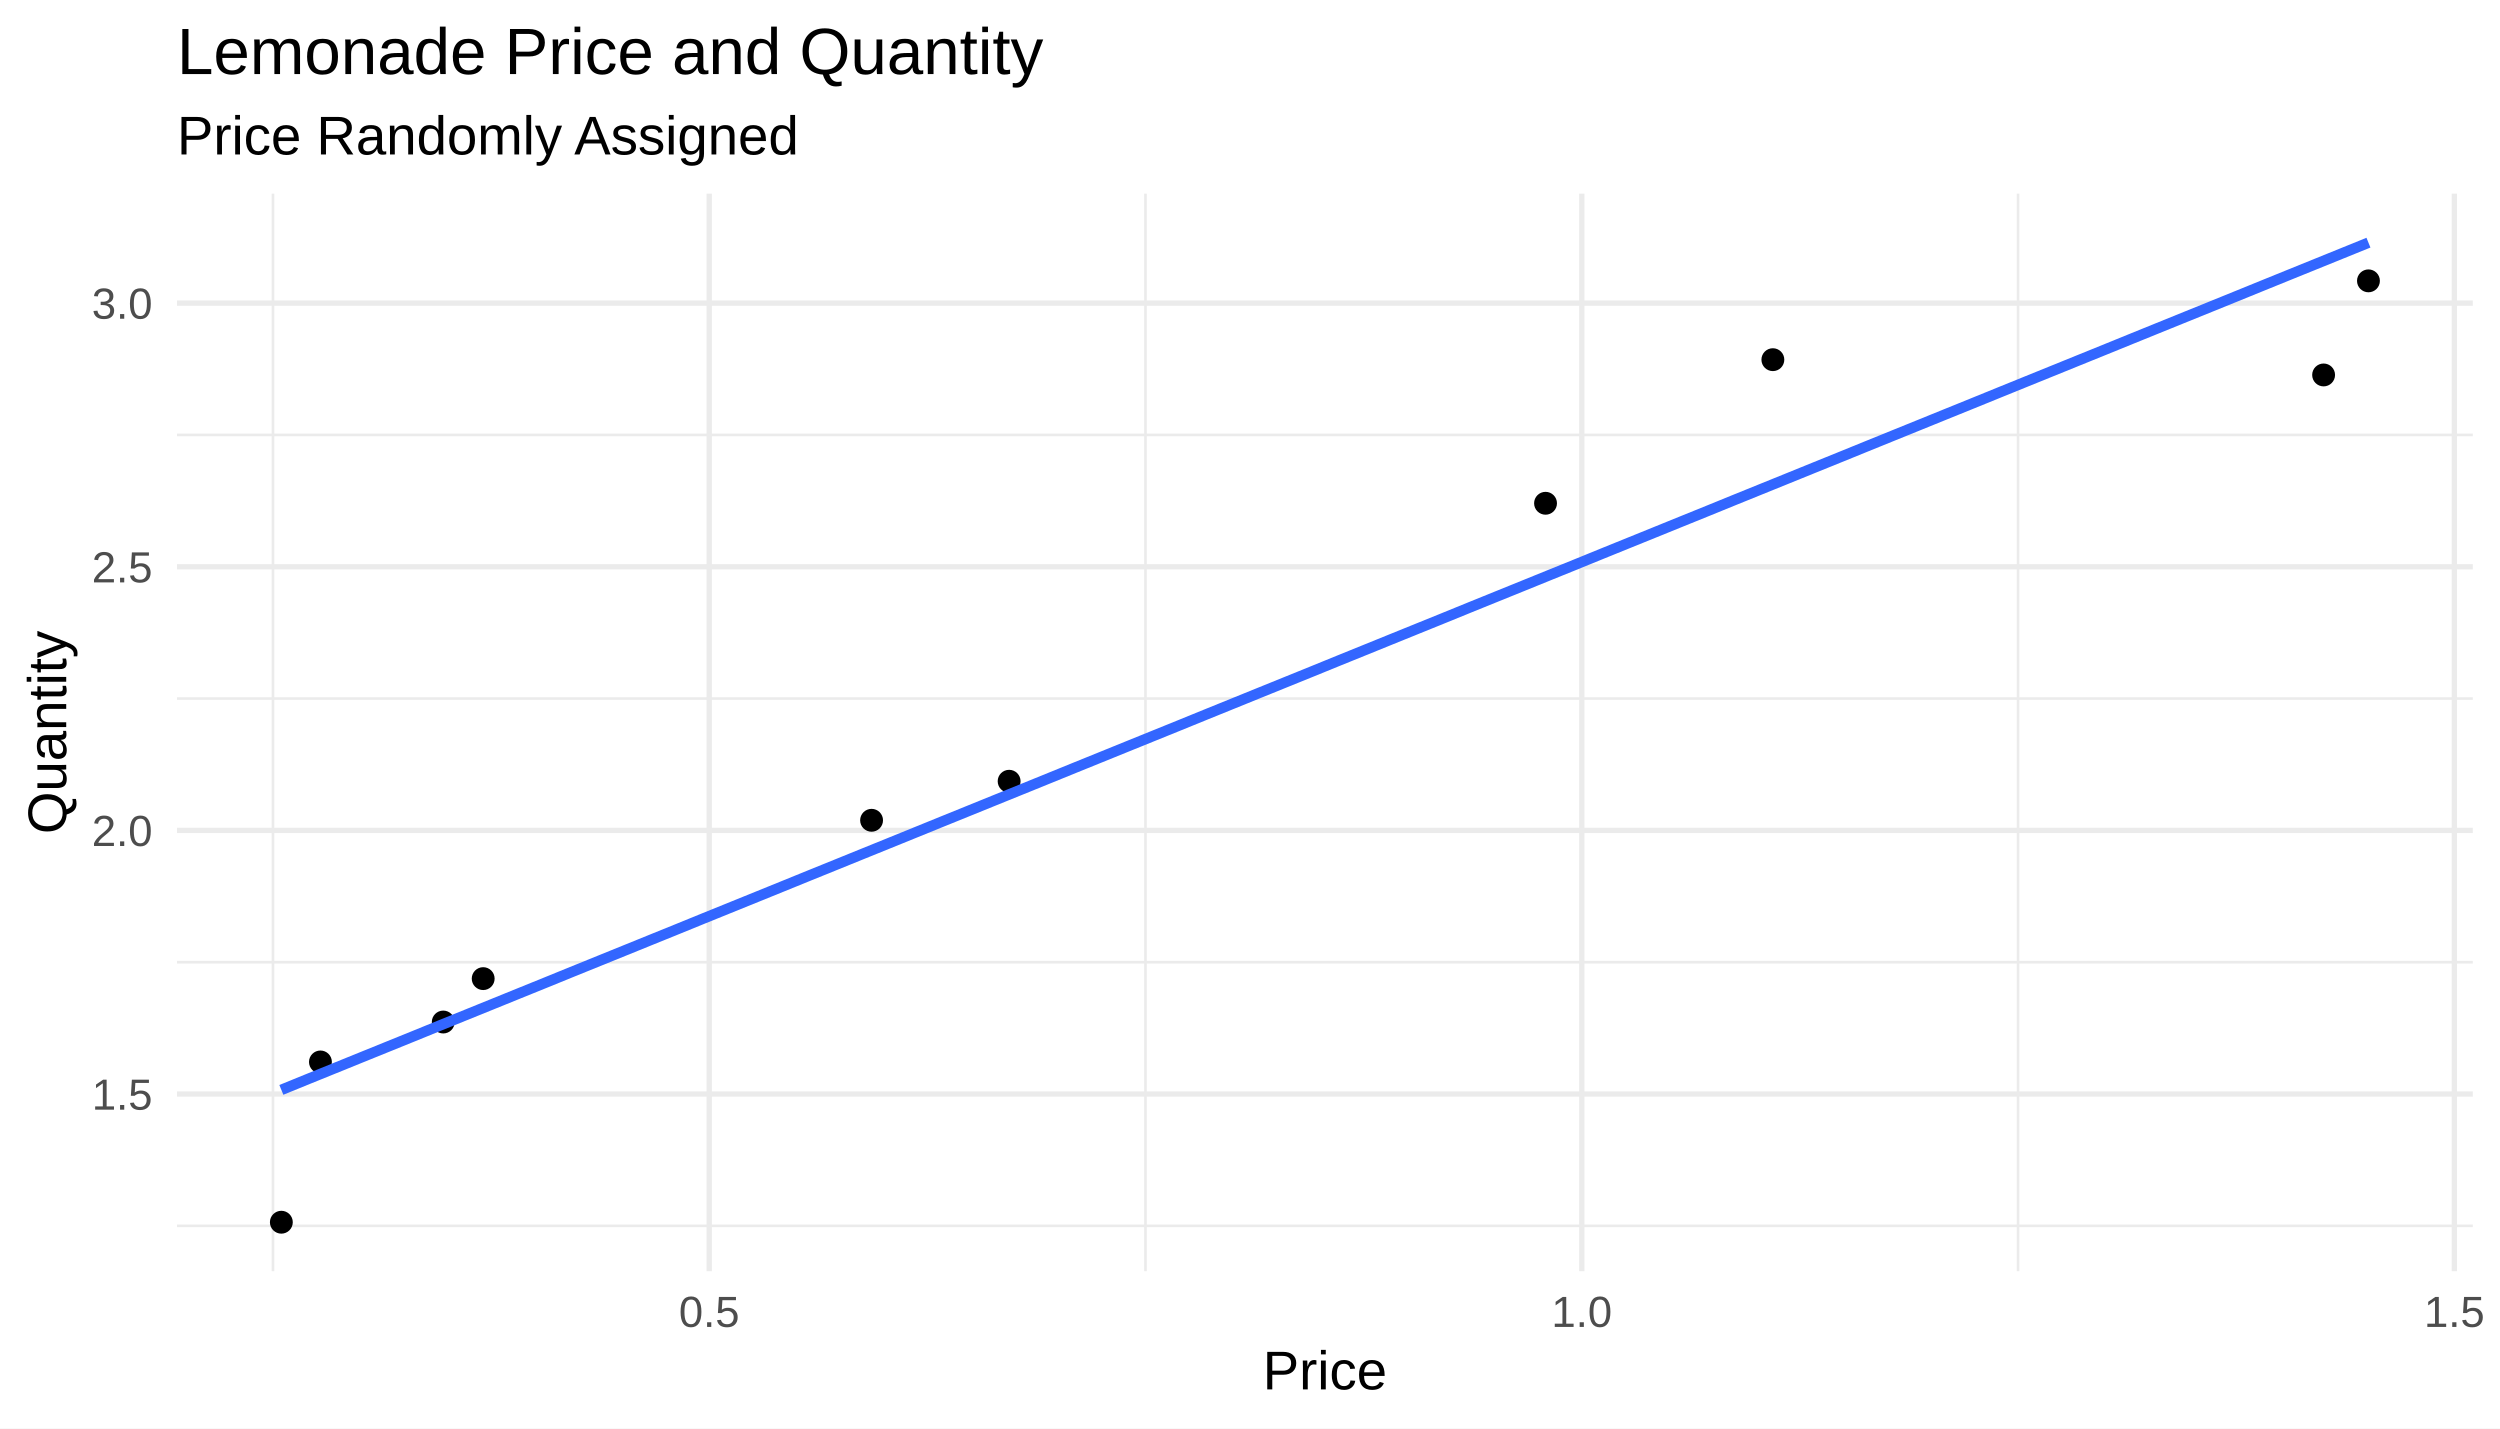
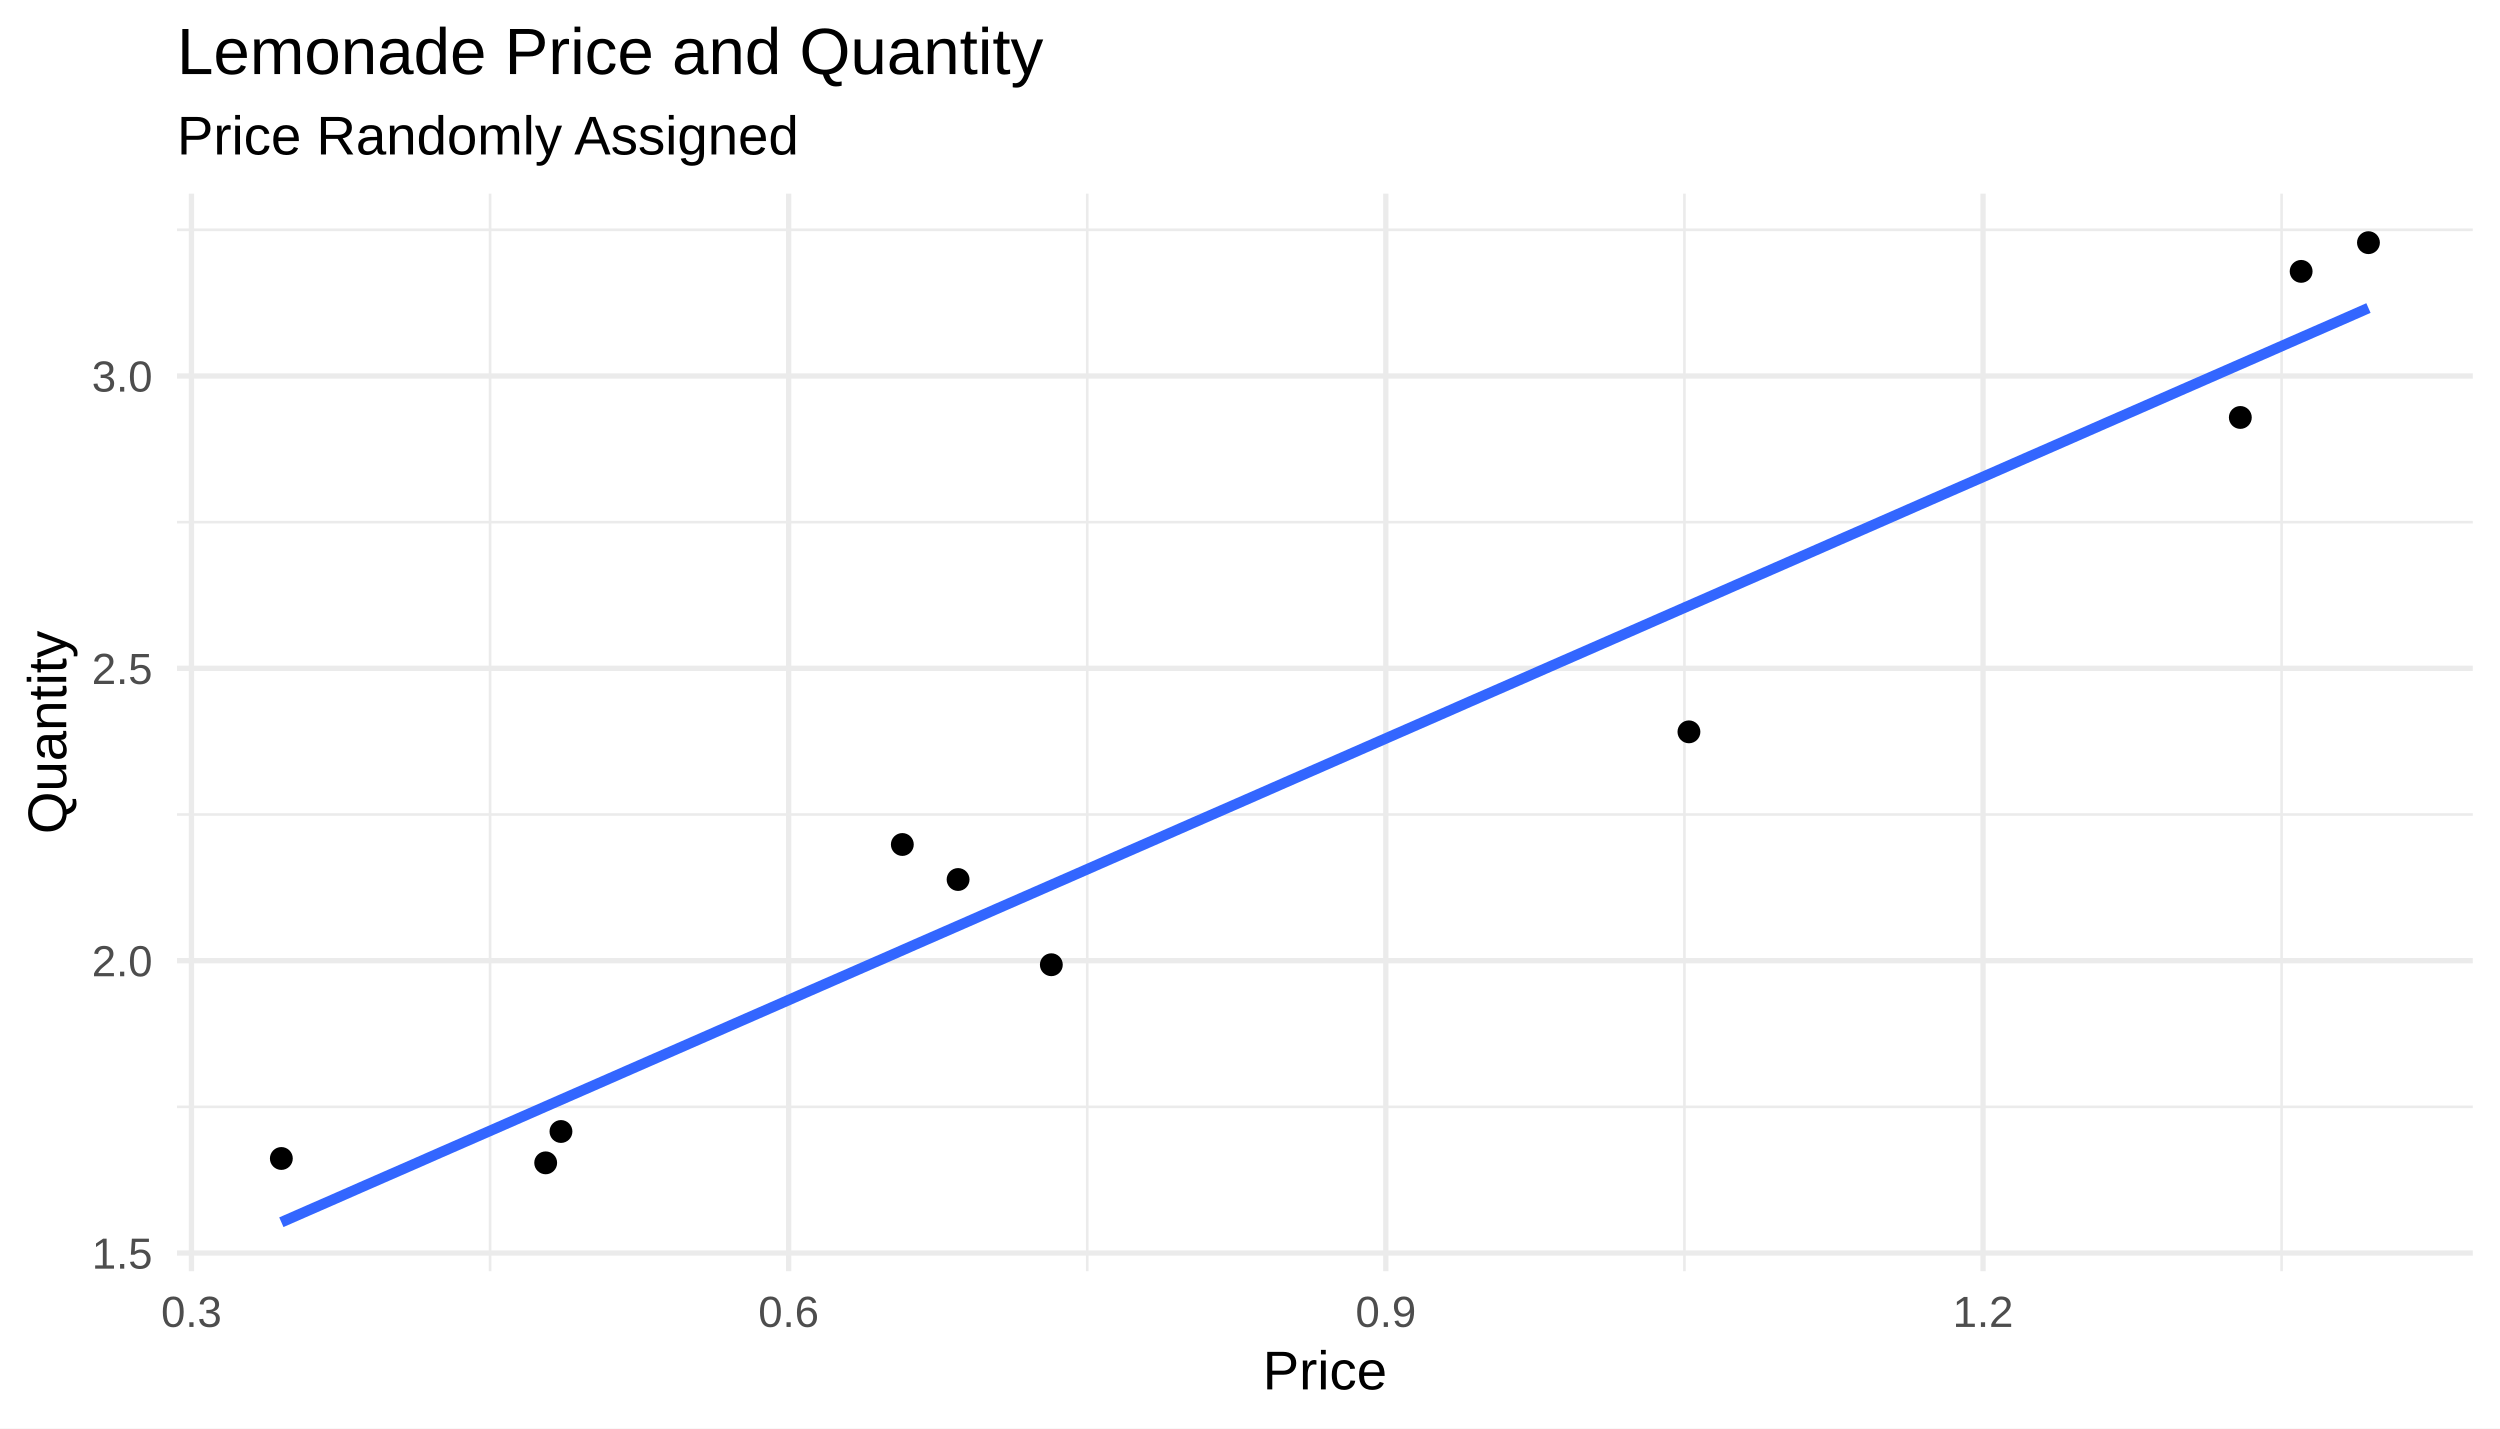
<svg xmlns="http://www.w3.org/2000/svg" viewBox="0 0 504.00 288.00">
  <defs>
    <style type="text/css">
    line, polyline, polygon, path, rect, circle {
      fill: none;
      stroke: #000000;
      stroke-linecap: round;
      stroke-linejoin: round;
      stroke-miterlimit: 10.00;
    }
  </style>
  </defs>
  <rect width="100%" height="100%" style="stroke: none; fill: #FFFFFF;" />
  <defs>
    <clipPath id="cpMzUuNjh8NDk4LjUyfDI1Ni4yOHwzOS4wNA==">
      <rect x="35.68" y="39.04" width="462.84" height="217.23" />
    </clipPath>
  </defs>
-   <polyline points="35.68,247.13 498.52,247.13 " style="stroke-width: 0.53; stroke: #EBEBEB; stroke-linecap: butt;" clip-path="url(#cpMzUuNjh8NDk4LjUyfDI1Ni4yOHwzOS4wNA==)" />
-   <polyline points="35.68,193.98 498.52,193.98 " style="stroke-width: 0.53; stroke: #EBEBEB; stroke-linecap: butt;" clip-path="url(#cpMzUuNjh8NDk4LjUyfDI1Ni4yOHwzOS4wNA==)" />
-   <polyline points="35.68,140.83 498.52,140.83 " style="stroke-width: 0.53; stroke: #EBEBEB; stroke-linecap: butt;" clip-path="url(#cpMzUuNjh8NDk4LjUyfDI1Ni4yOHwzOS4wNA==)" />
-   <polyline points="35.68,87.68 498.52,87.68 " style="stroke-width: 0.53; stroke: #EBEBEB; stroke-linecap: butt;" clip-path="url(#cpMzUuNjh8NDk4LjUyfDI1Ni4yOHwzOS4wNA==)" />
-   <polyline points="55.03,256.28 55.03,39.04 " style="stroke-width: 0.53; stroke: #EBEBEB; stroke-linecap: butt;" clip-path="url(#cpMzUuNjh8NDk4LjUyfDI1Ni4yOHwzOS4wNA==)" />
-   <polyline points="230.93,256.28 230.93,39.04 " style="stroke-width: 0.53; stroke: #EBEBEB; stroke-linecap: butt;" clip-path="url(#cpMzUuNjh8NDk4LjUyfDI1Ni4yOHwzOS4wNA==)" />
-   <polyline points="406.84,256.28 406.84,39.04 " style="stroke-width: 0.53; stroke: #EBEBEB; stroke-linecap: butt;" clip-path="url(#cpMzUuNjh8NDk4LjUyfDI1Ni4yOHwzOS4wNA==)" />
-   <polyline points="35.68,220.56 498.52,220.56 " style="stroke-width: 1.07; stroke: #EBEBEB; stroke-linecap: butt;" clip-path="url(#cpMzUuNjh8NDk4LjUyfDI1Ni4yOHwzOS4wNA==)" />
-   <polyline points="35.68,167.41 498.52,167.41 " style="stroke-width: 1.07; stroke: #EBEBEB; stroke-linecap: butt;" clip-path="url(#cpMzUuNjh8NDk4LjUyfDI1Ni4yOHwzOS4wNA==)" />
-   <polyline points="35.68,114.26 498.52,114.26 " style="stroke-width: 1.07; stroke: #EBEBEB; stroke-linecap: butt;" clip-path="url(#cpMzUuNjh8NDk4LjUyfDI1Ni4yOHwzOS4wNA==)" />
-   <polyline points="35.68,61.11 498.52,61.11 " style="stroke-width: 1.07; stroke: #EBEBEB; stroke-linecap: butt;" clip-path="url(#cpMzUuNjh8NDk4LjUyfDI1Ni4yOHwzOS4wNA==)" />
-   <polyline points="142.98,256.28 142.98,39.04 " style="stroke-width: 1.07; stroke: #EBEBEB; stroke-linecap: butt;" clip-path="url(#cpMzUuNjh8NDk4LjUyfDI1Ni4yOHwzOS4wNA==)" />
-   <polyline points="318.89,256.28 318.89,39.04 " style="stroke-width: 1.07; stroke: #EBEBEB; stroke-linecap: butt;" clip-path="url(#cpMzUuNjh8NDk4LjUyfDI1Ni4yOHwzOS4wNA==)" />
-   <polyline points="494.80,256.28 494.80,39.04 " style="stroke-width: 1.07; stroke: #EBEBEB; stroke-linecap: butt;" clip-path="url(#cpMzUuNjh8NDk4LjUyfDI1Ni4yOHwzOS4wNA==)" />
-   <circle cx="64.60" cy="214.09" r="1.95" style="stroke-width: 0.71; fill: #000000;" clip-path="url(#cpMzUuNjh8NDk4LjUyfDI1Ni4yOHwzOS4wNA==)" />
-   <circle cx="468.44" cy="75.59" r="1.95" style="stroke-width: 0.71; fill: #000000;" clip-path="url(#cpMzUuNjh8NDk4LjUyfDI1Ni4yOHwzOS4wNA==)" />
-   <circle cx="357.41" cy="72.51" r="1.95" style="stroke-width: 0.71; fill: #000000;" clip-path="url(#cpMzUuNjh8NDk4LjUyfDI1Ni4yOHwzOS4wNA==)" />
-   <circle cx="203.44" cy="157.50" r="1.95" style="stroke-width: 0.71; fill: #000000;" clip-path="url(#cpMzUuNjh8NDk4LjUyfDI1Ni4yOHwzOS4wNA==)" />
-   <circle cx="175.71" cy="165.37" r="1.95" style="stroke-width: 0.71; fill: #000000;" clip-path="url(#cpMzUuNjh8NDk4LjUyfDI1Ni4yOHwzOS4wNA==)" />
-   <circle cx="97.41" cy="197.29" r="1.95" style="stroke-width: 0.71; fill: #000000;" clip-path="url(#cpMzUuNjh8NDk4LjUyfDI1Ni4yOHwzOS4wNA==)" />
-   <circle cx="89.36" cy="206.04" r="1.95" style="stroke-width: 0.71; fill: #000000;" clip-path="url(#cpMzUuNjh8NDk4LjUyfDI1Ni4yOHwzOS4wNA==)" />
-   <circle cx="56.72" cy="246.40" r="1.95" style="stroke-width: 0.71; fill: #000000;" clip-path="url(#cpMzUuNjh8NDk4LjUyfDI1Ni4yOHwzOS4wNA==)" />
-   <circle cx="311.58" cy="101.46" r="1.95" style="stroke-width: 0.71; fill: #000000;" clip-path="url(#cpMzUuNjh8NDk4LjUyfDI1Ni4yOHwzOS4wNA==)" />
-   <circle cx="477.48" cy="56.62" r="1.95" style="stroke-width: 0.71; fill: #000000;" clip-path="url(#cpMzUuNjh8NDk4LjUyfDI1Ni4yOHwzOS4wNA==)" />
-   <polyline points="56.72,219.72 62.04,217.55 67.37,215.39 72.69,213.23 78.02,211.07 83.35,208.91 88.67,206.74 94.00,204.58 99.33,202.42 104.65,200.26 109.98,198.10 115.30,195.93 120.63,193.77 125.96,191.61 131.28,189.45 136.61,187.29 141.93,185.12 147.26,182.96 152.59,180.80 157.91,178.64 163.24,176.47 168.57,174.31 173.89,172.15 179.22,169.99 184.54,167.83 189.87,165.66 195.20,163.50 200.52,161.34 205.85,159.18 211.17,157.02 216.50,154.85 221.83,152.69 227.15,150.53 232.48,148.37 237.81,146.21 243.13,144.04 248.46,141.88 253.78,139.72 259.11,137.56 264.44,135.40 269.76,133.23 275.09,131.07 280.41,128.91 285.74,126.75 291.07,124.59 296.39,122.42 301.72,120.26 307.05,118.10 312.37,115.94 317.70,113.78 323.02,111.61 328.35,109.45 333.68,107.29 339.00,105.13 344.33,102.97 349.65,100.80 354.98,98.64 360.31,96.48 365.63,94.32 370.96,92.16 376.29,89.99 381.61,87.83 386.94,85.67 392.26,83.51 397.59,81.35 402.92,79.18 408.24,77.02 413.57,74.86 418.89,72.70 424.22,70.54 429.55,68.37 434.87,66.21 440.20,64.05 445.53,61.89 450.85,59.73 456.18,57.56 461.50,55.40 466.83,53.24 472.16,51.08 477.48,48.92 " style="stroke-width: 2.13; stroke: #3366FF; stroke-linecap: butt;" clip-path="url(#cpMzUuNjh8NDk4LjUyfDI1Ni4yOHwzOS4wNA==)" />
+   <polyline points="35.68,223.14 498.52,223.14 " style="stroke-width: 0.53; stroke: #EBEBEB; stroke-linecap: butt;" clip-path="url(#cpMzUuNjh8NDk4LjUyfDI1Ni4yOHwzOS4wNA==)" />
+   <polyline points="35.68,164.20 498.52,164.20 " style="stroke-width: 0.53; stroke: #EBEBEB; stroke-linecap: butt;" clip-path="url(#cpMzUuNjh8NDk4LjUyfDI1Ni4yOHwzOS4wNA==)" />
+   <polyline points="35.68,105.27 498.52,105.27 " style="stroke-width: 0.53; stroke: #EBEBEB; stroke-linecap: butt;" clip-path="url(#cpMzUuNjh8NDk4LjUyfDI1Ni4yOHwzOS4wNA==)" />
+   <polyline points="35.68,46.33 498.52,46.33 " style="stroke-width: 0.53; stroke: #EBEBEB; stroke-linecap: butt;" clip-path="url(#cpMzUuNjh8NDk4LjUyfDI1Ni4yOHwzOS4wNA==)" />
+   <polyline points="98.80,256.28 98.80,39.04 " style="stroke-width: 0.53; stroke: #EBEBEB; stroke-linecap: butt;" clip-path="url(#cpMzUuNjh8NDk4LjUyfDI1Ni4yOHwzOS4wNA==)" />
+   <polyline points="219.19,256.28 219.19,39.04 " style="stroke-width: 0.53; stroke: #EBEBEB; stroke-linecap: butt;" clip-path="url(#cpMzUuNjh8NDk4LjUyfDI1Ni4yOHwzOS4wNA==)" />
+   <polyline points="339.58,256.28 339.58,39.04 " style="stroke-width: 0.53; stroke: #EBEBEB; stroke-linecap: butt;" clip-path="url(#cpMzUuNjh8NDk4LjUyfDI1Ni4yOHwzOS4wNA==)" />
+   <polyline points="459.97,256.28 459.97,39.04 " style="stroke-width: 0.53; stroke: #EBEBEB; stroke-linecap: butt;" clip-path="url(#cpMzUuNjh8NDk4LjUyfDI1Ni4yOHwzOS4wNA==)" />
+   <polyline points="35.68,252.61 498.52,252.61 " style="stroke-width: 1.07; stroke: #EBEBEB; stroke-linecap: butt;" clip-path="url(#cpMzUuNjh8NDk4LjUyfDI1Ni4yOHwzOS4wNA==)" />
+   <polyline points="35.68,193.67 498.52,193.67 " style="stroke-width: 1.07; stroke: #EBEBEB; stroke-linecap: butt;" clip-path="url(#cpMzUuNjh8NDk4LjUyfDI1Ni4yOHwzOS4wNA==)" />
+   <polyline points="35.68,134.74 498.52,134.74 " style="stroke-width: 1.07; stroke: #EBEBEB; stroke-linecap: butt;" clip-path="url(#cpMzUuNjh8NDk4LjUyfDI1Ni4yOHwzOS4wNA==)" />
+   <polyline points="35.68,75.80 498.52,75.80 " style="stroke-width: 1.07; stroke: #EBEBEB; stroke-linecap: butt;" clip-path="url(#cpMzUuNjh8NDk4LjUyfDI1Ni4yOHwzOS4wNA==)" />
+   <polyline points="38.60,256.28 38.60,39.04 " style="stroke-width: 1.07; stroke: #EBEBEB; stroke-linecap: butt;" clip-path="url(#cpMzUuNjh8NDk4LjUyfDI1Ni4yOHwzOS4wNA==)" />
+   <polyline points="158.99,256.28 158.99,39.04 " style="stroke-width: 1.07; stroke: #EBEBEB; stroke-linecap: butt;" clip-path="url(#cpMzUuNjh8NDk4LjUyfDI1Ni4yOHwzOS4wNA==)" />
+   <polyline points="279.38,256.28 279.38,39.04 " style="stroke-width: 1.07; stroke: #EBEBEB; stroke-linecap: butt;" clip-path="url(#cpMzUuNjh8NDk4LjUyfDI1Ni4yOHwzOS4wNA==)" />
+   <polyline points="399.78,256.28 399.78,39.04 " style="stroke-width: 1.07; stroke: #EBEBEB; stroke-linecap: butt;" clip-path="url(#cpMzUuNjh8NDk4LjUyfDI1Ni4yOHwzOS4wNA==)" />
+   <circle cx="463.91" cy="54.71" r="1.95" style="stroke-width: 0.71; fill: #000000;" clip-path="url(#cpMzUuNjh8NDk4LjUyfDI1Ni4yOHwzOS4wNA==)" />
+   <circle cx="193.15" cy="177.31" r="1.95" style="stroke-width: 0.71; fill: #000000;" clip-path="url(#cpMzUuNjh8NDk4LjUyfDI1Ni4yOHwzOS4wNA==)" />
+   <circle cx="451.65" cy="84.16" r="1.95" style="stroke-width: 0.71; fill: #000000;" clip-path="url(#cpMzUuNjh8NDk4LjUyfDI1Ni4yOHwzOS4wNA==)" />
+   <circle cx="113.09" cy="228.11" r="1.95" style="stroke-width: 0.71; fill: #000000;" clip-path="url(#cpMzUuNjh8NDk4LjUyfDI1Ni4yOHwzOS4wNA==)" />
+   <circle cx="181.91" cy="170.25" r="1.95" style="stroke-width: 0.71; fill: #000000;" clip-path="url(#cpMzUuNjh8NDk4LjUyfDI1Ni4yOHwzOS4wNA==)" />
+   <circle cx="477.48" cy="48.92" r="1.95" style="stroke-width: 0.71; fill: #000000;" clip-path="url(#cpMzUuNjh8NDk4LjUyfDI1Ni4yOHwzOS4wNA==)" />
+   <circle cx="211.95" cy="194.49" r="1.95" style="stroke-width: 0.71; fill: #000000;" clip-path="url(#cpMzUuNjh8NDk4LjUyfDI1Ni4yOHwzOS4wNA==)" />
+   <circle cx="56.72" cy="233.55" r="1.95" style="stroke-width: 0.71; fill: #000000;" clip-path="url(#cpMzUuNjh8NDk4LjUyfDI1Ni4yOHwzOS4wNA==)" />
+   <circle cx="340.49" cy="147.54" r="1.95" style="stroke-width: 0.71; fill: #000000;" clip-path="url(#cpMzUuNjh8NDk4LjUyfDI1Ni4yOHwzOS4wNA==)" />
+   <circle cx="110.01" cy="234.43" r="1.95" style="stroke-width: 0.71; fill: #000000;" clip-path="url(#cpMzUuNjh8NDk4LjUyfDI1Ni4yOHwzOS4wNA==)" />
+   <polyline points="56.72,246.40 62.04,244.07 67.37,241.74 72.69,239.40 78.02,237.07 83.35,234.74 88.67,232.40 94.00,230.07 99.33,227.74 104.65,225.41 109.98,223.07 115.30,220.74 120.63,218.41 125.96,216.07 131.28,213.74 136.61,211.41 141.93,209.08 147.26,206.74 152.59,204.41 157.91,202.08 163.24,199.74 168.57,197.41 173.89,195.08 179.22,192.75 184.54,190.41 189.87,188.08 195.20,185.75 200.52,183.41 205.85,181.08 211.17,178.75 216.50,176.42 221.83,174.08 227.15,171.75 232.48,169.42 237.81,167.08 243.13,164.75 248.46,162.42 253.78,160.09 259.11,157.75 264.44,155.42 269.76,153.09 275.09,150.75 280.41,148.42 285.74,146.09 291.07,143.76 296.39,141.42 301.72,139.09 307.05,136.76 312.37,134.42 317.70,132.09 323.02,129.76 328.35,127.43 333.68,125.09 339.00,122.76 344.33,120.43 349.65,118.09 354.98,115.76 360.31,113.43 365.63,111.10 370.96,108.76 376.29,106.43 381.61,104.10 386.94,101.76 392.26,99.43 397.59,97.10 402.92,94.77 408.24,92.43 413.57,90.10 418.89,87.77 424.22,85.43 429.55,83.10 434.87,80.77 440.20,78.43 445.53,76.10 450.85,73.77 456.18,71.44 461.50,69.10 466.83,66.77 472.16,64.44 477.48,62.10 " style="stroke-width: 2.13; stroke: #3366FF; stroke-linecap: butt;" clip-path="url(#cpMzUuNjh8NDk4LjUyfDI1Ni4yOHwzOS4wNA==)" />
  <defs>
    <clipPath id="cpMC4wMHw1MDQuMDB8Mjg4LjAwfDAuMDA=">
      <rect x="0.00" y="0.00" width="504.00" height="288.00" />
    </clipPath>
  </defs>
  <g clip-path="url(#cpMC4wMHw1MDQuMDB8Mjg4LjAwfDAuMDA=)">
-     <text x="18.51" y="223.71" style="font-size: 8.80px; fill: #4D4D4D; font-family: Arial;" textLength="12.23px" lengthAdjust="spacingAndGlyphs">1.5</text>
+     <text x="18.51" y="255.76" style="font-size: 8.80px; fill: #4D4D4D; font-family: Arial;" textLength="12.23px" lengthAdjust="spacingAndGlyphs">1.5</text>
  </g>
  <g clip-path="url(#cpMC4wMHw1MDQuMDB8Mjg4LjAwfDAuMDA=)">
-     <text x="18.51" y="170.56" style="font-size: 8.80px; fill: #4D4D4D; font-family: Arial;" textLength="12.23px" lengthAdjust="spacingAndGlyphs">2.0</text>
+     <text x="18.51" y="196.82" style="font-size: 8.80px; fill: #4D4D4D; font-family: Arial;" textLength="12.23px" lengthAdjust="spacingAndGlyphs">2.0</text>
  </g>
  <g clip-path="url(#cpMC4wMHw1MDQuMDB8Mjg4LjAwfDAuMDA=)">
-     <text x="18.51" y="117.41" style="font-size: 8.80px; fill: #4D4D4D; font-family: Arial;" textLength="12.23px" lengthAdjust="spacingAndGlyphs">2.5</text>
+     <text x="18.51" y="137.89" style="font-size: 8.80px; fill: #4D4D4D; font-family: Arial;" textLength="12.23px" lengthAdjust="spacingAndGlyphs">2.5</text>
  </g>
  <g clip-path="url(#cpMC4wMHw1MDQuMDB8Mjg4LjAwfDAuMDA=)">
-     <text x="18.51" y="64.26" style="font-size: 8.80px; fill: #4D4D4D; font-family: Arial;" textLength="12.23px" lengthAdjust="spacingAndGlyphs">3.0</text>
+     <text x="18.51" y="78.95" style="font-size: 8.80px; fill: #4D4D4D; font-family: Arial;" textLength="12.23px" lengthAdjust="spacingAndGlyphs">3.0</text>
  </g>
  <g clip-path="url(#cpMC4wMHw1MDQuMDB8Mjg4LjAwfDAuMDA=)">
-     <text x="136.86" y="267.51" style="font-size: 8.80px; fill: #4D4D4D; font-family: Arial;" textLength="12.23px" lengthAdjust="spacingAndGlyphs">0.5</text>
+     <text x="32.48" y="267.51" style="font-size: 8.80px; fill: #4D4D4D; font-family: Arial;" textLength="12.23px" lengthAdjust="spacingAndGlyphs">0.3</text>
  </g>
  <g clip-path="url(#cpMC4wMHw1MDQuMDB8Mjg4LjAwfDAuMDA=)">
-     <text x="312.77" y="267.51" style="font-size: 8.80px; fill: #4D4D4D; font-family: Arial;" textLength="12.23px" lengthAdjust="spacingAndGlyphs">1.0</text>
+     <text x="152.87" y="267.51" style="font-size: 8.80px; fill: #4D4D4D; font-family: Arial;" textLength="12.23px" lengthAdjust="spacingAndGlyphs">0.6</text>
  </g>
  <g clip-path="url(#cpMC4wMHw1MDQuMDB8Mjg4LjAwfDAuMDA=)">
-     <text x="488.68" y="267.51" style="font-size: 8.80px; fill: #4D4D4D; font-family: Arial;" textLength="12.23px" lengthAdjust="spacingAndGlyphs">1.5</text>
+     <text x="273.27" y="267.51" style="font-size: 8.80px; fill: #4D4D4D; font-family: Arial;" textLength="12.23px" lengthAdjust="spacingAndGlyphs">0.9</text>
+   </g>
+   <g clip-path="url(#cpMC4wMHw1MDQuMDB8Mjg4LjAwfDAuMDA=)">
+     <text x="393.66" y="267.51" style="font-size: 8.80px; fill: #4D4D4D; font-family: Arial;" textLength="12.23px" lengthAdjust="spacingAndGlyphs">1.2</text>
  </g>
  <g clip-path="url(#cpMC4wMHw1MDQuMDB8Mjg4LjAwfDAuMDA=)">
    <text x="254.57" y="280.10" style="font-size: 11.00px; font-family: Arial;" textLength="25.06px" lengthAdjust="spacingAndGlyphs">Price</text>
  </g>
  <g clip-path="url(#cpMC4wMHw1MDQuMDB8Mjg4LjAwfDAuMDA=)">
    <text transform="translate(13.35,168.14) rotate(-90)" style="font-size: 11.00px; font-family: Arial;" textLength="40.97px" lengthAdjust="spacingAndGlyphs">Quantity</text>
  </g>
  <g clip-path="url(#cpMC4wMHw1MDQuMDB8Mjg4LjAwfDAuMDA=)">
    <text x="35.68" y="31.14" style="font-size: 11.00px; font-family: Arial;" textLength="125.95px" lengthAdjust="spacingAndGlyphs">Price Randomly Assigned</text>
  </g>
  <g clip-path="url(#cpMC4wMHw1MDQuMDB8Mjg4LjAwfDAuMDA=)">
    <text x="35.68" y="14.93" style="font-size: 13.20px; font-family: Arial;" textLength="174.64px" lengthAdjust="spacingAndGlyphs">Lemonade Price and Quantity</text>
  </g>
</svg>
